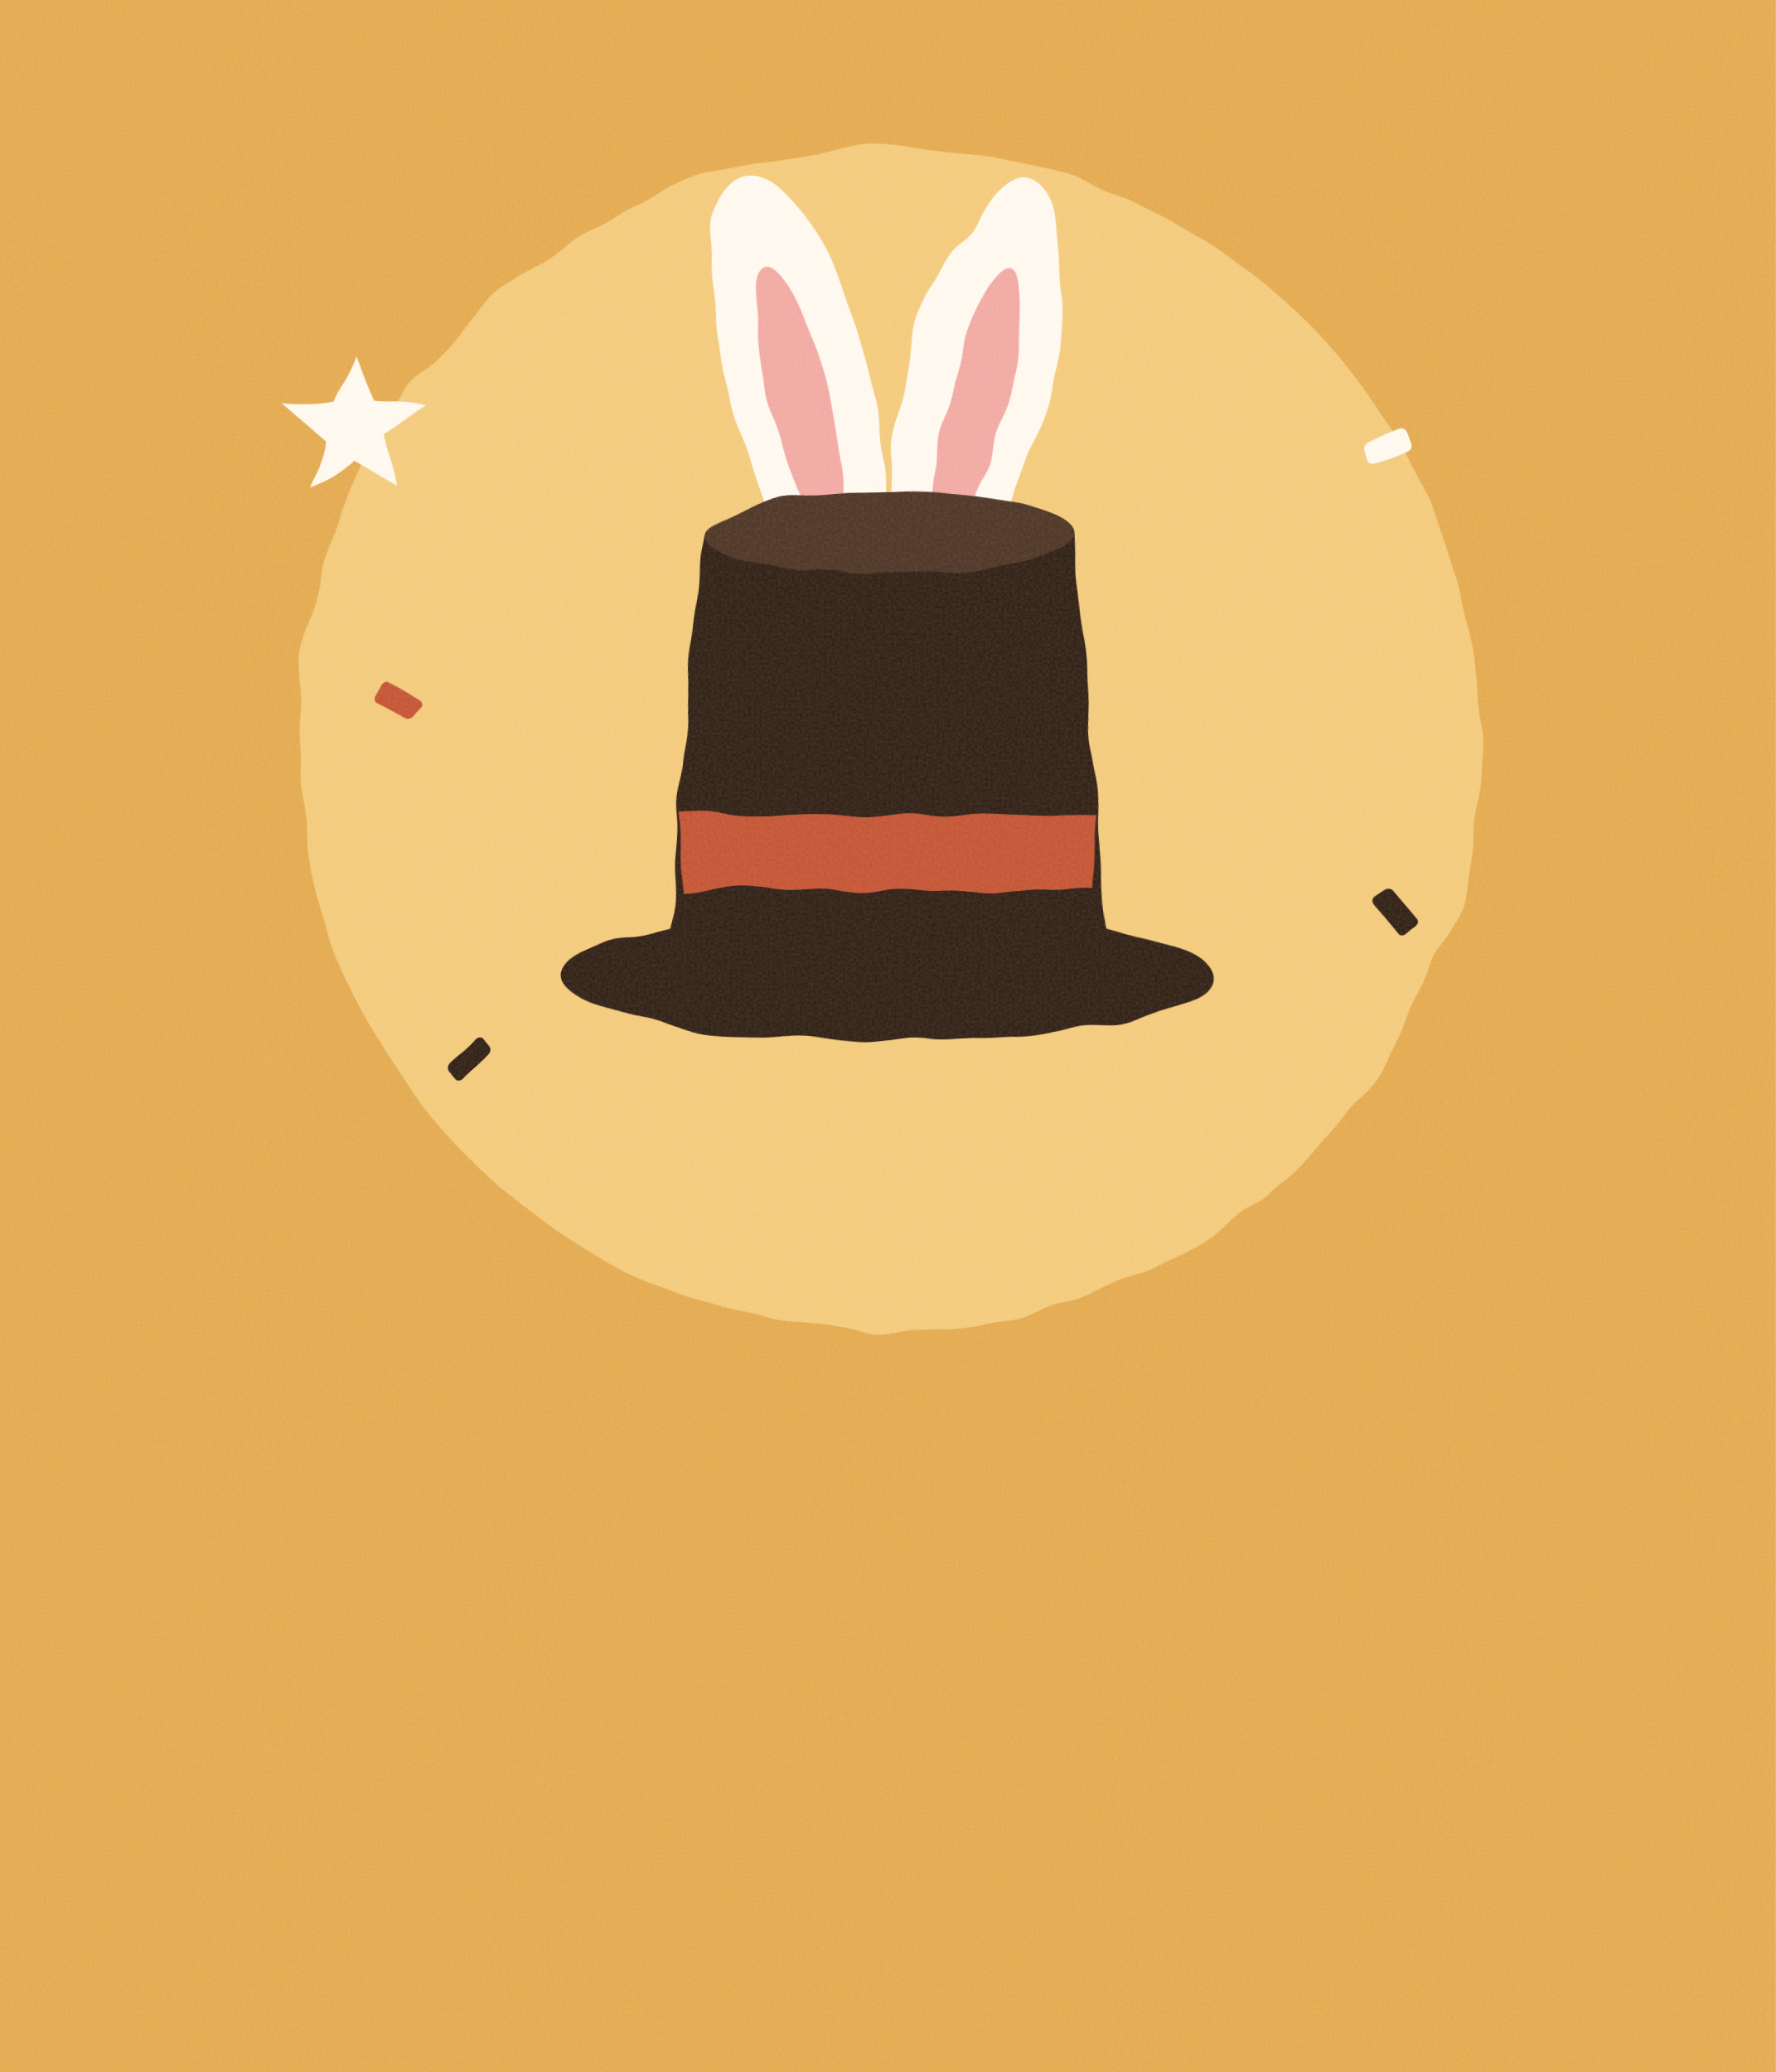
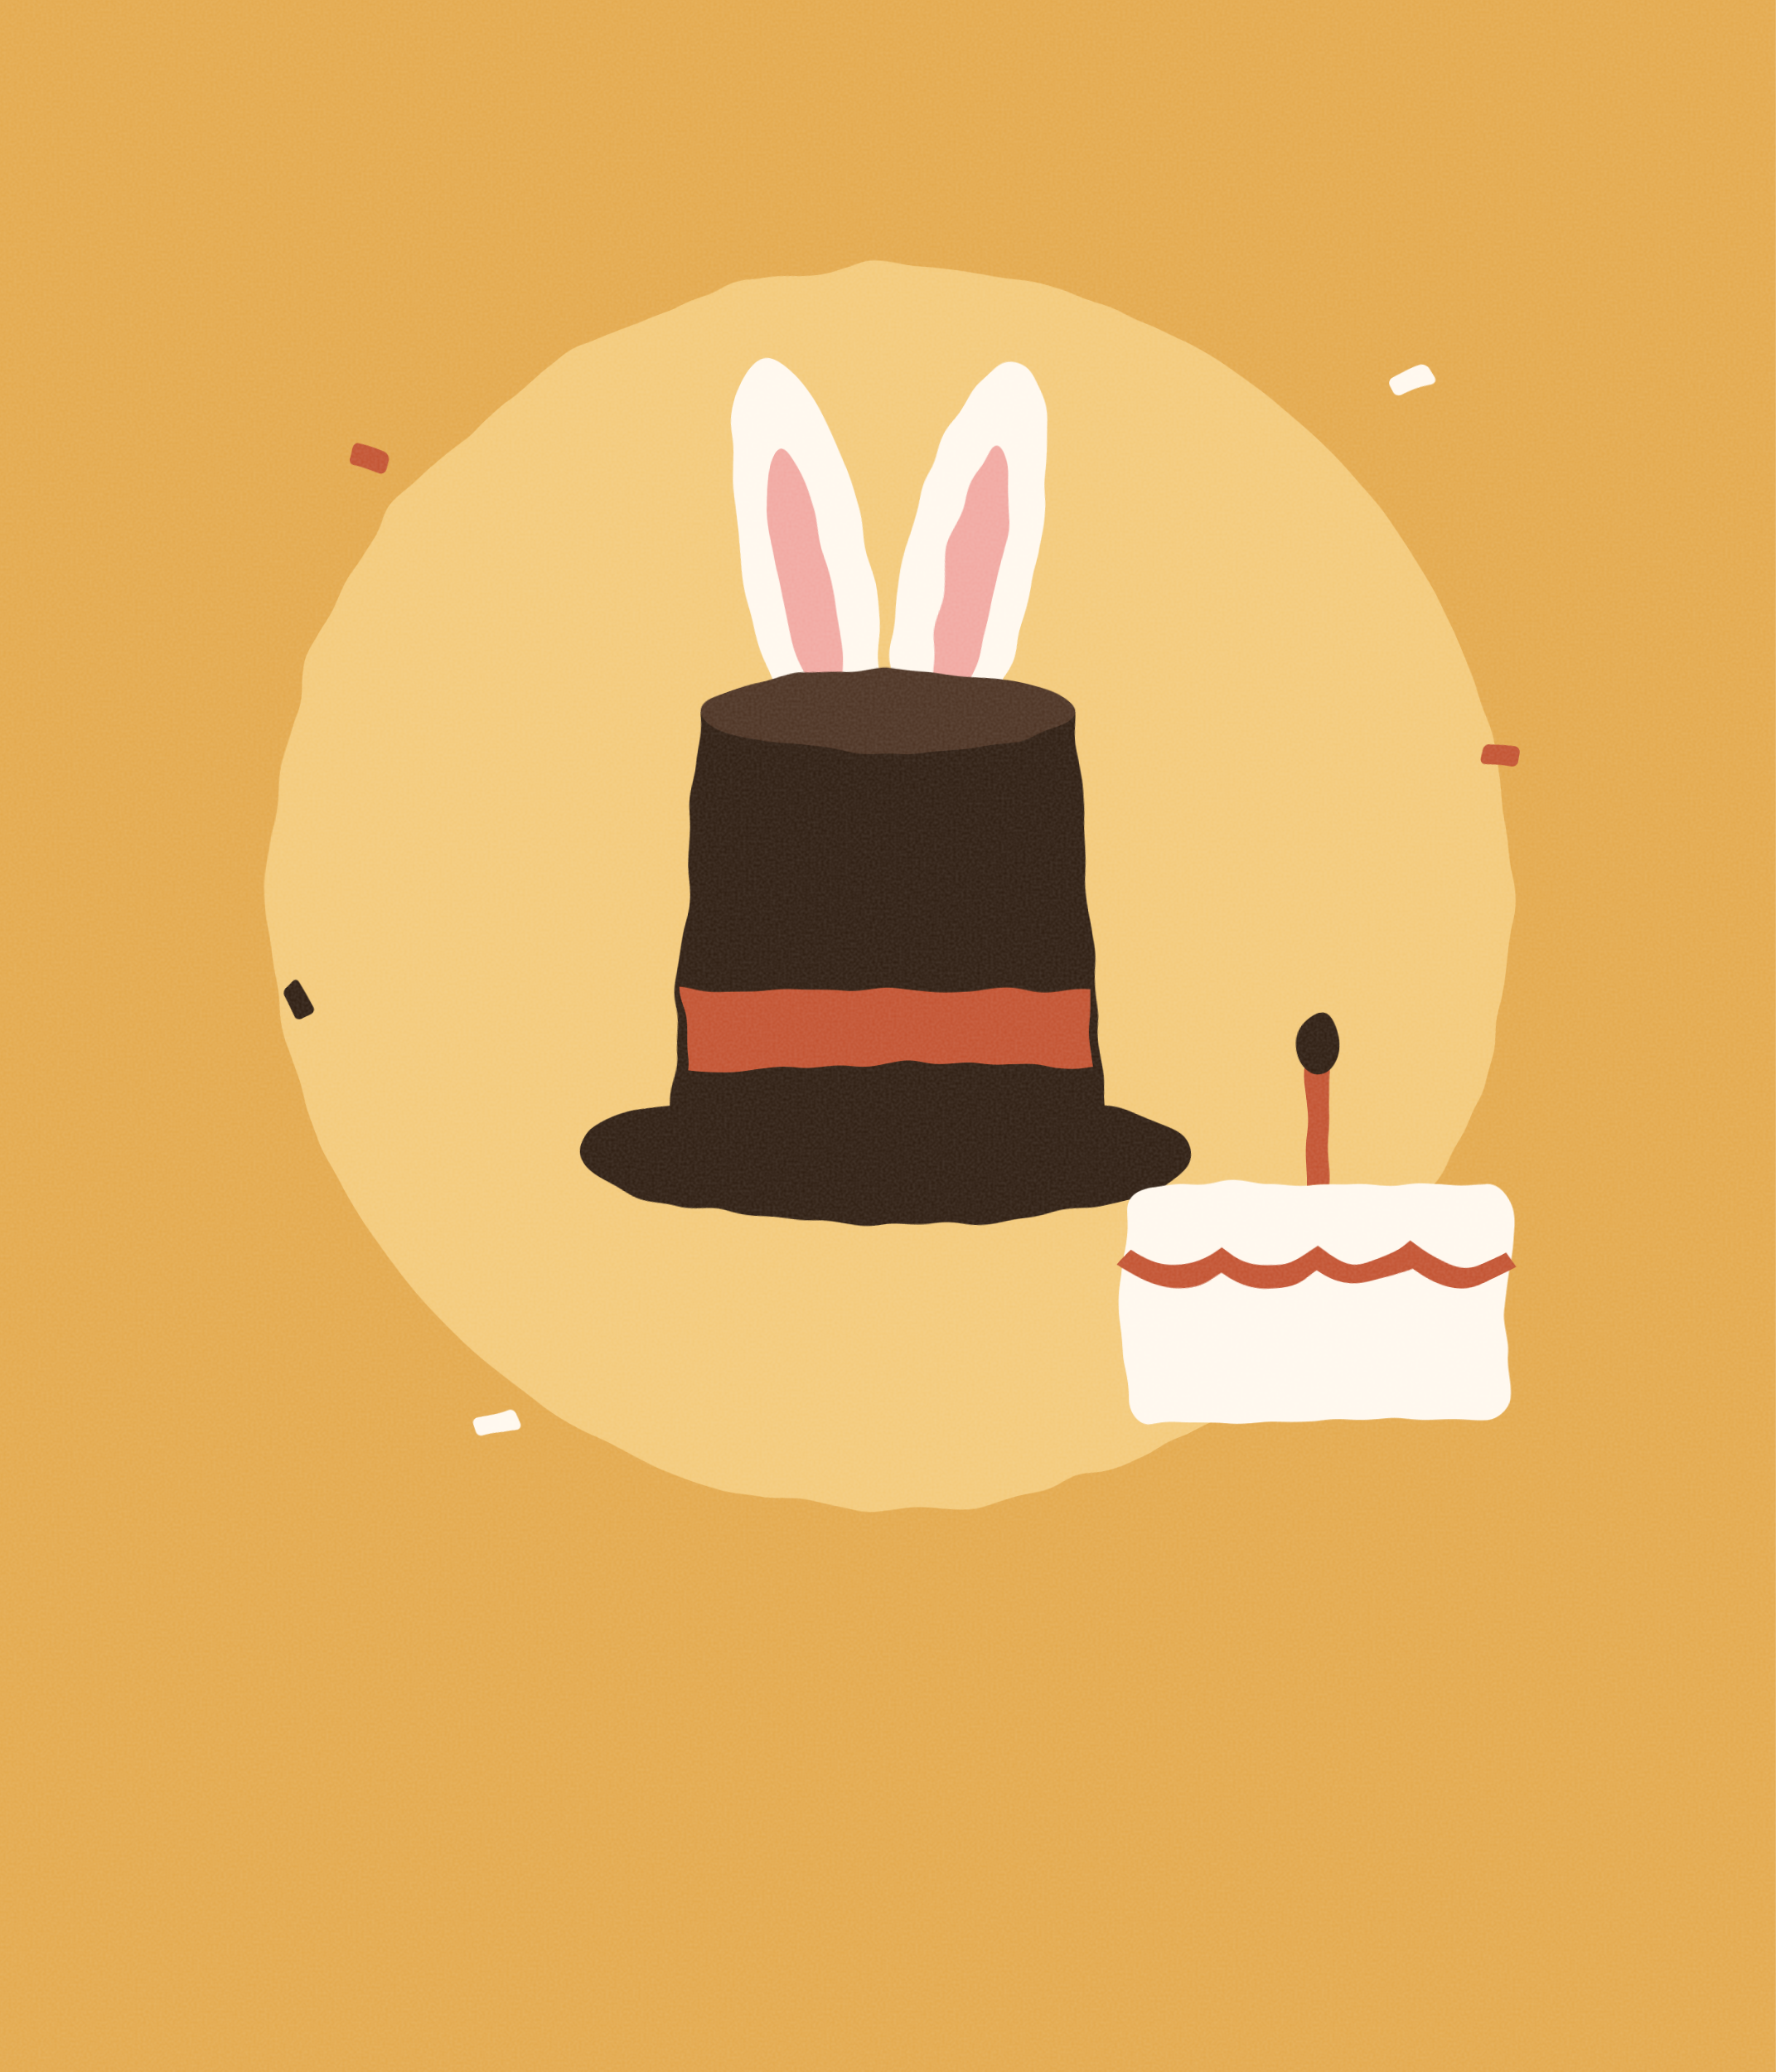
<svg xmlns="http://www.w3.org/2000/svg" viewBox="0 0 600 700">
  <defs>
    <filter id="r">
      <feTurbulence type="fractalNoise" baseFrequency=".035" numOctaves="2" seed="1" />
-       <feDisplacementMap in="SourceGraphic" scale="6" />
+       <feDisplacementMap in="SourceGraphic" scale="7" />
    </filter>
    <filter id="t">
      <feTurbulence type="fractalNoise" baseFrequency="1.1" numOctaves="1" seed="2" />
      <feColorMatrix values="0 0 0 0 1 0 0 0 0 1 0 0 0 0 1 0 0 0 .13 0" />
      <feComposite in2="SourceGraphic" operator="in" />
    </filter>
  </defs>
  <rect width="600" height="700" fill="#E3A84A" />
  <g filter="url(#r)">
-     <circle cx="300" cy="250" r="200" fill="#F3C978" />
-     <g transform="translate(300 330)">
-       <ellipse cx="-30" cy="-200" rx="24" ry="72" fill="#FFF8EE" transform="rotate(-14 -30 -200)" />
-       <ellipse cx="30" cy="-200" rx="24" ry="72" fill="#FFF8EE" transform="rotate(14 30 -200)" />
-       <ellipse cx="-30" cy="-195" rx="10" ry="46" fill="#F1A7A0" transform="rotate(-14 -30 -195)" />
-       <ellipse cx="30" cy="-195" rx="10" ry="46" fill="#F1A7A0" transform="rotate(14 30 -195)" />
-       <path d="M-75 0 L-63 -150 L63 -150 L75 0 Z" fill="#2B1A0E" />
-       <ellipse cx="0" cy="-150" rx="63" ry="14" fill="#4A3020" />
-       <rect x="-70" y="-55" width="140" height="26" fill="#C2502E" />
-       <ellipse cx="0" cy="0" rx="110" ry="22" fill="#2B1A0E" />
+     <circle cx="300" cy="300" r="210" fill="#F3C978" />
+     <g transform="translate(300 390)">
+       <ellipse cx="-28" cy="-200" rx="22" ry="70" fill="#FFF8EE" transform="rotate(-12 -28 -200)" />
+       <ellipse cx="28" cy="-200" rx="22" ry="70" fill="#FFF8EE" transform="rotate(12 28 -200)" />
+       <ellipse cx="-28" cy="-195" rx="9" ry="45" fill="#F1A7A0" transform="rotate(-12 -28 -195)" />
+       <ellipse cx="28" cy="-195" rx="9" ry="45" fill="#F1A7A0" transform="rotate(12 28 -195)" />
    </g>
-     <g fill="#C2502E">
-       <path d="M120 120 l7 16 17 1 -13 11 4 17 -15 -9 -15 9 4 -17 -13 -11 17 -1z" fill="#FFF8EE" />
+     <g transform="translate(300 390) scale(1.15)">
+       <ellipse cx="0" cy="0" rx="90" ry="20" fill="#2B1A0E" />
+       <path d="M-65 0 L-55 -130 L55 -130 L65 0 Z" fill="#2B1A0E" />
+       <rect x="-60" y="-48" width="120" height="22" fill="#C2502E" />
+       <ellipse cx="0" cy="-130" rx="55" ry="12" fill="#4A3020" />
    </g>
-     <rect x="130" y="230" width="16" height="8" rx="2" fill="#C2502E" transform="rotate(30 130 230)" />
-     <rect x="460" y="150" width="16" height="8" rx="2" fill="#FFF8EE" transform="rotate(-20 460 150)" />
-     <rect x="470" y="300" width="16" height="8" rx="2" fill="#2B1A0E" transform="rotate(50 470 300)" />
-     <rect x="150" y="360" width="16" height="8" rx="2" fill="#2B1A0E" transform="rotate(-40 150 360)" />
+     <rect x="380" y="400" width="130" height="80" rx="8" fill="#FFF8EE" />
+     <path d="M380 425 q16 12 32 0 q16 12 33 0 q16 12 33 0 q16 12 32 0" fill="none" stroke="#C2502E" stroke-width="7" />
+     <rect x="441" y="360" width="8" height="40" fill="#C2502E" />
+     <ellipse cx="445" cy="352" rx="7" ry="11" fill="#2B1A0E" />
+     <rect x="120" y="150" width="14" height="7" rx="2" fill="#C2502E" transform="rotate(20 120 150)" />
+     <rect x="470" y="130" width="14" height="7" rx="2" fill="#FFF8EE" transform="rotate(-30 470 130)" />
+     <rect x="100" y="330" width="14" height="7" rx="2" fill="#2B1A0E" transform="rotate(60 100 330)" />
+     <rect x="500" y="250" width="14" height="7" rx="2" fill="#C2502E" transform="rotate(10 500 250)" />
+     <rect x="160" y="480" width="14" height="7" rx="2" fill="#FFF8EE" transform="rotate(-20 160 480)" />
  </g>
  <rect width="600" height="700" filter="url(#t)" />
</svg>
